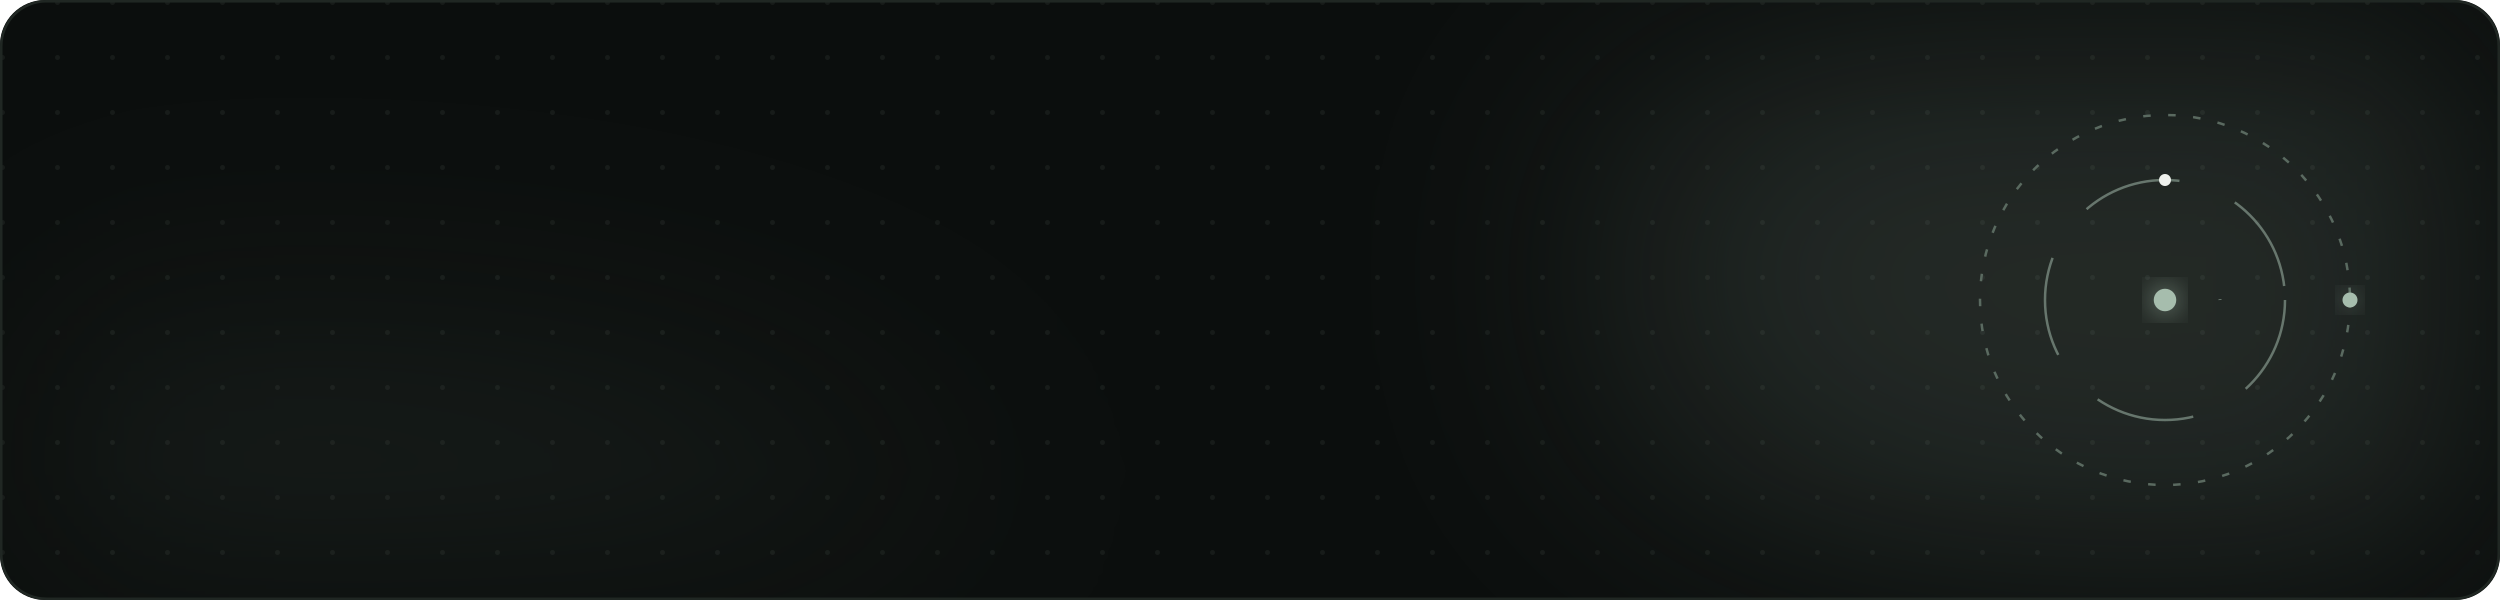
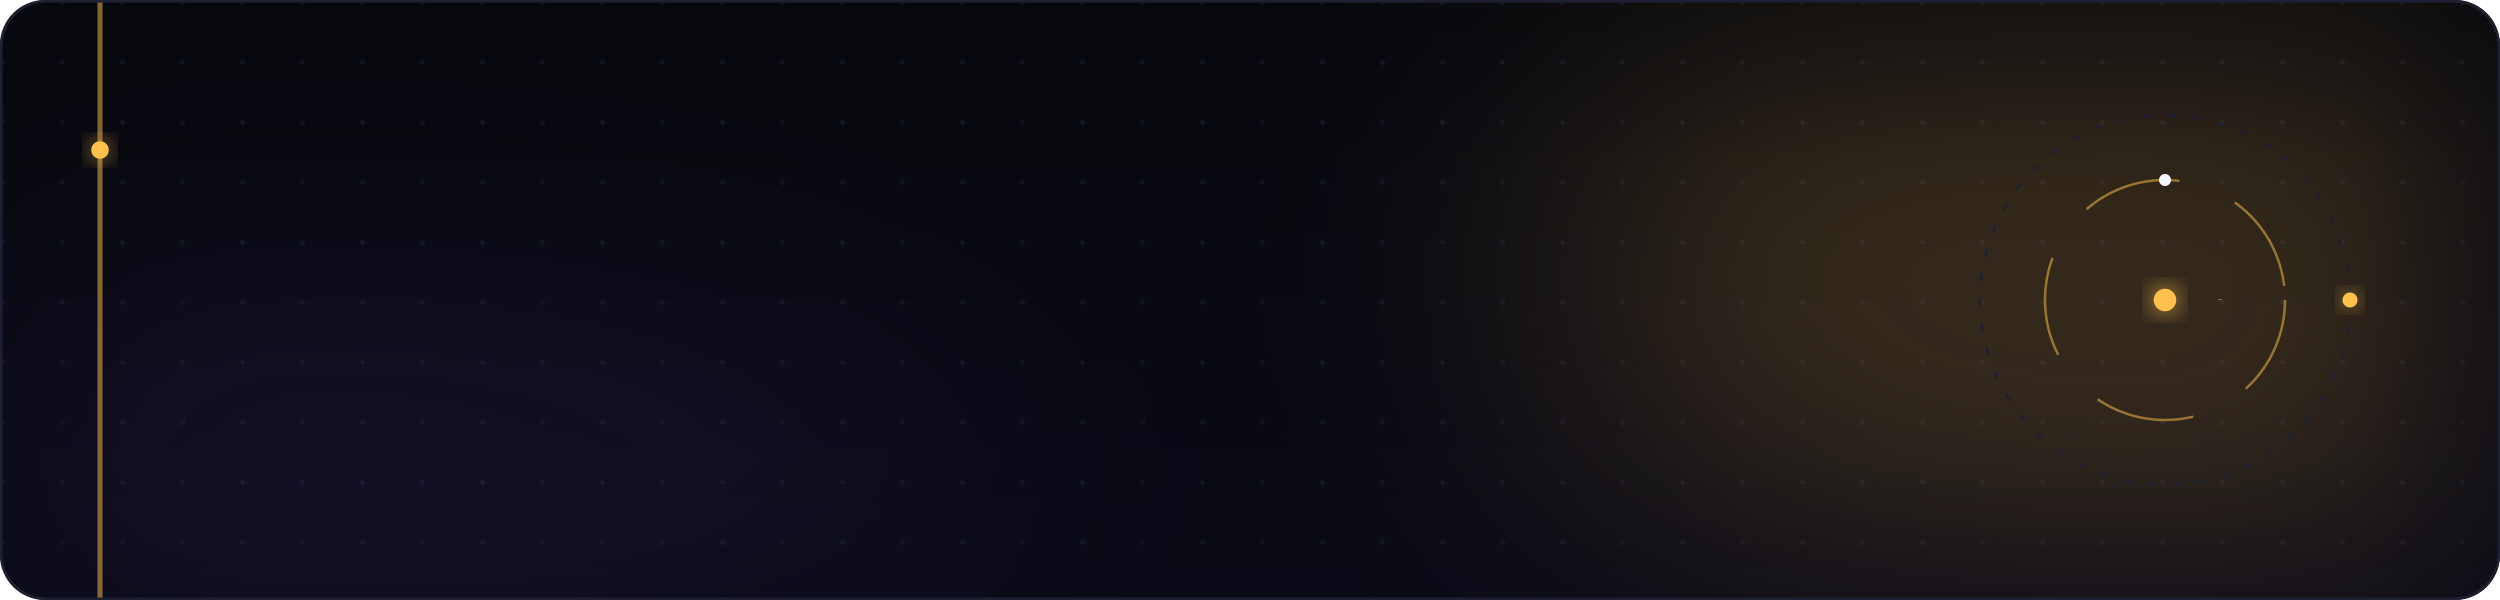
<svg xmlns="http://www.w3.org/2000/svg" width="1000" height="240" viewBox="0 0 1000 240" role="img" aria-label="Stock Forecast App: Prophet forecasts over yfinance prices, in a Streamlit dashboard.">
  <style>
-   .sans{font-family:-apple-system,'Instrument Sans','Inter','Segoe UI','Helvetica Neue',Arial,sans-serif}
-   .mono{font-family:ui-monospace,'SF Mono','Geist Mono','JetBrains Mono',Menlo,Consolas,monospace}
+   .sans{font-family:-apple-system,'Inter','Segoe UI','Helvetica Neue',Arial,sans-serif}
+   .mono{font-family:ui-monospace,'SF Mono','JetBrains Mono','Cascadia Code',Menlo,Consolas,monospace}
  .pulse{animation:pulse 2.6s ease-in-out infinite}
  .blink{animation:blink 1.4s step-end infinite}
  .drift{animation:drift 14s ease-in-out infinite alternate}
  .drift2{animation:drift2 18s ease-in-out infinite alternate}
-   .spin{transform-origin:center;animation:spin 40s linear infinite}
-   .spinr{transform-origin:center;animation:spinr 60s linear infinite}
-   .scan{animation:scan 9s linear infinite}
+   .spin{animation:spin 40s linear infinite}
+   .spinr{animation:spinr 60s linear infinite}
+   .scan{animation:scan 7s linear infinite}
+   .float{animation:float 6s ease-in-out infinite alternate}
  @keyframes pulse{0%,100%{opacity:1}50%{opacity:.25}}
  @keyframes blink{0%,55%{opacity:1}56%,100%{opacity:0}}
-   @keyframes drift{from{transform:translate(0,0)}to{transform:translate(-60px,24px)}}
-   @keyframes drift2{from{transform:translate(0,0)}to{transform:translate(50px,-30px)}}
+   @keyframes drift{from{transform:translate(0,0)}to{transform:translate(-70px,26px)}}
+   @keyframes drift2{from{transform:translate(0,0)}to{transform:translate(60px,-34px)}}
  @keyframes spin{to{transform:rotate(360deg)}}
  @keyframes spinr{to{transform:rotate(-360deg)}}
-   @keyframes scan{from{transform:translateY(-120%)}to{transform:translateY(120%)}}
+   @keyframes scan{from{transform:translateY(-140%)}to{transform:translateY(140%)}}
+   @keyframes float{from{transform:translateY(0)}to{transform:translateY(-8px)}}
</style>
  <defs>
    <clipPath id="bf">
      <rect width="1000" height="240" rx="18" />
    </clipPath>
    <filter id="bglow" x="-50%" y="-50%" width="200%" height="200%">
-       <feGaussianBlur stdDeviation="6" result="b" />
+       <feGaussianBlur stdDeviation="5" result="b" />
+       <feMerge>
+         <feMergeNode in="b" />
+         <feMergeNode in="SourceGraphic" />
+       </feMerge>
+     </filter>
+     <filter id="bglow2" x="-50%" y="-50%" width="200%" height="200%">
+       <feGaussianBlur stdDeviation="12" result="b" />
      <feMerge>
        <feMergeNode in="b" />
        <feMergeNode in="SourceGraphic" />
      </feMerge>
    </filter>
    <filter id="bsoft" x="-80%" y="-80%" width="260%" height="260%">
-       <feGaussianBlur stdDeviation="55" />
+       <feGaussianBlur stdDeviation="60" />
    </filter>
-     <filter id="bsoft2" x="-80%" y="-80%" width="260%" height="260%">
-       <feGaussianBlur stdDeviation="28" />
-     </filter>
-     <pattern id="bdots" width="22" height="22" patternUnits="userSpaceOnUse">
-       <circle cx="1" cy="1" r="1" fill="#202723" />
+     <pattern id="bdots" width="24" height="24" patternUnits="userSpaceOnUse">
+       <circle cx="1" cy="1" r="1" fill="#1C2032" />
    </pattern>
-     <linearGradient id="bsage" x1="0" y1="0" x2="1" y2="0">
-       <stop offset="0" stop-color="#5A6A60" />
-       <stop offset="1" stop-color="#A6BDAD" />
+     <linearGradient id="bground" x1="0" y1="0" x2="0" y2="1">
+       <stop offset="0" stop-color="#07080D" />
+       <stop offset="1" stop-color="#0A0A16" />
    </linearGradient>
-     <linearGradient id="bsagev" x1="0" y1="0" x2="0" y2="1">
-       <stop offset="0" stop-color="#A6BDAD" />
-       <stop offset="1" stop-color="#5A6A60" />
+     <linearGradient id="bspine" x1="0" y1="0" x2="0" y2="1">
+       <stop offset="0" stop-color="#FFC14D" />
+       <stop offset="1" stop-color="#FFC14D" />
    </linearGradient>
-     <linearGradient id="binkfade" x1="0" y1="0" x2="1" y2="0">
-       <stop offset="0" stop-color="#EEF1ED" />
-       <stop offset="1" stop-color="#A6BDAD" />
+     <linearGradient id="bspec" x1="0" y1="0" x2="1" y2="0">
+       <stop offset="0.00" stop-color="#38E0FF" />
+       <stop offset="0.33" stop-color="#8F5CFF" />
+       <stop offset="0.67" stop-color="#FF4FD8" />
+       <stop offset="1.00" stop-color="#FFC14D" />
+     </linearGradient>
+     <linearGradient id="bacc" x1="0" y1="0" x2="1" y2="0">
+       <stop offset="0" stop-color="#FFC14D" />
+       <stop offset="1" stop-color="#FFC14D" />
+     </linearGradient>
+     <linearGradient id="baccv" x1="0" y1="0" x2="0" y2="1">
+       <stop offset="0" stop-color="#FFC14D" />
+       <stop offset="1" stop-color="#FFC14D" stop-opacity="0" />
+     </linearGradient>
+     <linearGradient id="brule" x1="0" y1="0" x2="1" y2="0">
+       <stop offset="0" stop-color="#FFC14D" />
+       <stop offset="1" stop-color="#FFC14D" stop-opacity="0" />
    </linearGradient>
    <linearGradient id="bhair" x1="0" y1="0" x2="1" y2="0">
-       <stop offset="0" stop-color="#788A7F" stop-opacity="0" />
-       <stop offset=".5" stop-color="#A6BDAD" />
-       <stop offset="1" stop-color="#788A7F" stop-opacity="0" />
+       <stop offset="0" stop-color="#FFC14D" stop-opacity="0" />
+       <stop offset=".5" stop-color="#FFC14D" />
+       <stop offset="1" stop-color="#FFC14D" stop-opacity="0" />
    </linearGradient>
    <linearGradient id="bfadeL" x1="0" y1="0" x2="1" y2="0">
-       <stop offset="0" stop-color="#0B0E0D" />
-       <stop offset="1" stop-color="#0B0E0D" stop-opacity="0" />
+       <stop offset="0" stop-color="#07080D" />
+       <stop offset="1" stop-color="#07080D" stop-opacity="0" />
    </linearGradient>
    <linearGradient id="bfadeR" x1="1" y1="0" x2="0" y2="0">
-       <stop offset="0" stop-color="#0B0E0D" />
-       <stop offset="1" stop-color="#0B0E0D" stop-opacity="0" />
+       <stop offset="0" stop-color="#07080D" />
+       <stop offset="1" stop-color="#07080D" stop-opacity="0" />
    </linearGradient>
  </defs>
  <g clip-path="url(#bf)">
-     <rect width="1000" height="240" fill="#0B0E0D" />
-     <rect width="1000" height="240" fill="url(#bdots)" opacity=".55" />
-     <ellipse cx="860" cy="110" rx="220" ry="130" fill="#788A7F" opacity="0.22" filter="url(#bsoft)" class="drift" />
-     <ellipse cx="120" cy="230" rx="260" ry="90" fill="#5A6A60" opacity="0.18" filter="url(#bsoft)" class="drift2" />
+     <rect width="1000" height="240" fill="url(#bground)" />
+     <rect width="1000" height="240" fill="url(#bdots)" opacity=".5" />
+     <ellipse cx="860" cy="110" rx="240" ry="130" fill="#FFC14D" opacity="0.18" filter="url(#bsoft)" class="drift" />
+     <ellipse cx="120" cy="240" rx="280" ry="90" fill="#8F5CFF" opacity="0.14" filter="url(#bsoft)" class="drift2" />
    <g class="spin" style="transform-origin:866px 120px">
-       <circle cx="866" cy="120" r="74" fill="none" stroke="#5A6A60" stroke-width="1" stroke-dasharray="3 7" />
-       <circle cx="940" cy="120" r="3" fill="#A6BDAD" filter="url(#bglow)" />
+       <circle cx="866" cy="120" r="74" fill="none" stroke="#1C2032" stroke-width="1" stroke-dasharray="3 7" />
+       <circle cx="940" cy="120" r="3" fill="#FFC14D" filter="url(#bglow)" />
    </g>
    <g class="spinr" style="transform-origin:866px 120px">
-       <circle cx="866" cy="120" r="48" fill="none" stroke="#788A7F" stroke-width="1" stroke-dasharray="40 24" opacity=".8" />
-       <circle cx="866" cy="72" r="2.4" fill="#EEF1ED" />
+       <circle cx="866" cy="120" r="48" fill="none" stroke="#FFC14D" stroke-width="1" stroke-dasharray="40 24" opacity=".5" />
+       <circle cx="866" cy="72" r="2.4" fill="#F3F5FF" />
    </g>
-     <circle cx="866" cy="120" r="22" fill="none" stroke="#A6BDAD" stroke-width="1.2" stroke-dasharray="138" stroke-dashoffset="138">
+     <circle cx="866" cy="120" r="22" fill="none" stroke="url(#bspec)" stroke-width="1.4" stroke-dasharray="138" stroke-dashoffset="138">
      <animate attributeName="stroke-dashoffset" values="138;0" begin=".4s" dur="1.6s" fill="freeze" />
    </circle>
-     <circle cx="866" cy="120" r="4.5" fill="#A6BDAD" class="pulse" filter="url(#bglow)" />
+     <circle cx="866" cy="120" r="4.5" fill="#FFC14D" class="pulse" filter="url(#bglow)" />
+     <rect x="39" y="0" width="2" height="240" fill="url(#bspine)" opacity=".5" />
+     <circle cx="40" cy="60" r="3.5" fill="#FFC14D" filter="url(#bglow)" />
    <g opacity="0">
      <animate attributeName="opacity" values="0;1" begin="0.1s" dur="0.6s" fill="freeze" />
      <animateTransform attributeName="transform" type="translate" from="0 10" to="0 0" begin="0.1s" dur="0.6s" fill="freeze" />
-       <text x="48" y="60" class="mono" font-size="10.5" fill="#788A7F" letter-spacing="2.2">MADMINS07  /  QUANTITATIVE-FINANCE</text>
+       <text x="66" y="64" class="mono" font-size="10.5" fill="#FFC14D" letter-spacing="2.2">MADMINS07  /  QUANTITATIVE-FINANCE</text>
    </g>
    <g opacity="0">
      <animate attributeName="opacity" values="0;1" begin="0.25s" dur="0.7s" fill="freeze" />
      <animateTransform attributeName="transform" type="translate" from="0 14" to="0 0" begin="0.25s" dur="0.7s" fill="freeze" />
-       <text x="48" y="118" class="sans" font-size="44" fill="#EEF1ED" font-weight="700" letter-spacing="-1.4">Stock Forecast App</text>
+       <text x="66" y="122" class="sans" font-size="44" fill="#F3F5FF" font-weight="800" letter-spacing="-1.6">Stock Forecast App</text>
    </g>
-     <rect x="48" y="134" width="0" height="1.5" fill="url(#bsage)">
-       <animate attributeName="width" values="0;220" begin=".7s" dur=".9s" fill="freeze" />
+     <rect x="66" y="138" width="0" height="2" fill="url(#bspec)">
+       <animate attributeName="width" values="0;240" begin=".7s" dur=".9s" fill="freeze" />
    </rect>
    <g opacity="0">
      <animate attributeName="opacity" values="0;1" begin="0.55s" dur="0.7s" fill="freeze" />
      <animateTransform attributeName="transform" type="translate" from="0 10" to="0 0" begin="0.55s" dur="0.7s" fill="freeze" />
-       <text x="48" y="162" class="sans" font-size="15.5" fill="#C2C9C3">Prophet forecasts over yfinance prices, in a Streamlit dashboard.</text>
+       <text x="66" y="166" class="sans" font-size="15.5" fill="#B9BFD6">Prophet forecasts over yfinance prices, in a Streamlit dashboard.</text>
    </g>
    <g opacity="0">
      <animate attributeName="opacity" values="0;1" begin="0.85s" dur="0.6s" fill="freeze" />
      <animateTransform attributeName="transform" type="translate" from="0 8" to="0 0" begin="0.85s" dur="0.6s" fill="freeze" />
-       <rect x="48" y="184" width="72" height="24" rx="12.0" fill="#111614" stroke="#202723" />
-       <text x="84.0" y="199.6" class="mono" font-size="10.5" fill="#A6BDAD" font-weight="600" text-anchor="middle" letter-spacing="1.4">PROPHET</text>
-       <rect x="128" y="184" width="79" height="24" rx="12.0" fill="#111614" stroke="#202723" />
-       <text x="167.5" y="199.6" class="mono" font-size="10.5" fill="#A6BDAD" font-weight="600" text-anchor="middle" letter-spacing="1.4">YFINANCE</text>
-       <rect x="215" y="184" width="86" height="24" rx="12.0" fill="#111614" stroke="#202723" />
-       <text x="258.0" y="199.6" class="mono" font-size="10.5" fill="#A6BDAD" font-weight="600" text-anchor="middle" letter-spacing="1.4">STREAMLIT</text>
+       <rect x="66" y="188" width="72" height="24" rx="12.0" fill="#0E1019" stroke="#1C2032" />
+       <text x="102.0" y="203.6" class="mono" font-size="10.5" fill="#FFC14D" font-weight="600" text-anchor="middle" letter-spacing="1.4">PROPHET</text>
+       <rect x="146" y="188" width="79" height="24" rx="12.0" fill="#0E1019" stroke="#1C2032" />
+       <text x="185.5" y="203.6" class="mono" font-size="10.5" fill="#FFC14D" font-weight="600" text-anchor="middle" letter-spacing="1.4">YFINANCE</text>
+       <rect x="233" y="188" width="86" height="24" rx="12.0" fill="#0E1019" stroke="#1C2032" />
+       <text x="276.0" y="203.6" class="mono" font-size="10.5" fill="#FFC14D" font-weight="600" text-anchor="middle" letter-spacing="1.4">STREAMLIT</text>
    </g>
    <g opacity="0">
      <animate attributeName="opacity" values="0;1" begin="0.4s" dur="0.6s" fill="freeze" />
      <animateTransform attributeName="transform" type="translate" from="0 10" to="0 0" begin="0.4s" dur="0.6s" fill="freeze" />
-       <text x="952" y="60" class="mono" font-size="10.5" fill="#7E8781" text-anchor="end" letter-spacing="2.2">APP  ·  2024</text>
+       <text x="952" y="64" class="mono" font-size="10.5" fill="#6F7693" text-anchor="end" letter-spacing="2.2">APP  ·  2024</text>
    </g>
    <g opacity="0">
      <animate attributeName="opacity" values="0;1" begin="0.5s" dur="0.6s" fill="freeze" />
      <animateTransform attributeName="transform" type="translate" from="0 10" to="0 0" begin="0.5s" dur="0.6s" fill="freeze" />
-       <text x="952" y="205" class="mono" font-size="10.5" fill="#7E8781" text-anchor="end" letter-spacing="2.2">PYTHON</text>
+       <text x="952" y="209" class="mono" font-size="10.5" fill="#6F7693" text-anchor="end" letter-spacing="2.2">PYTHON</text>
    </g>
  </g>
-   <rect x=".5" y=".5" width="999" height="239" rx="18" fill="none" stroke="#202723" />
+   <rect x=".5" y=".5" width="999" height="239" rx="18" fill="none" stroke="#1C2032" />
</svg>
